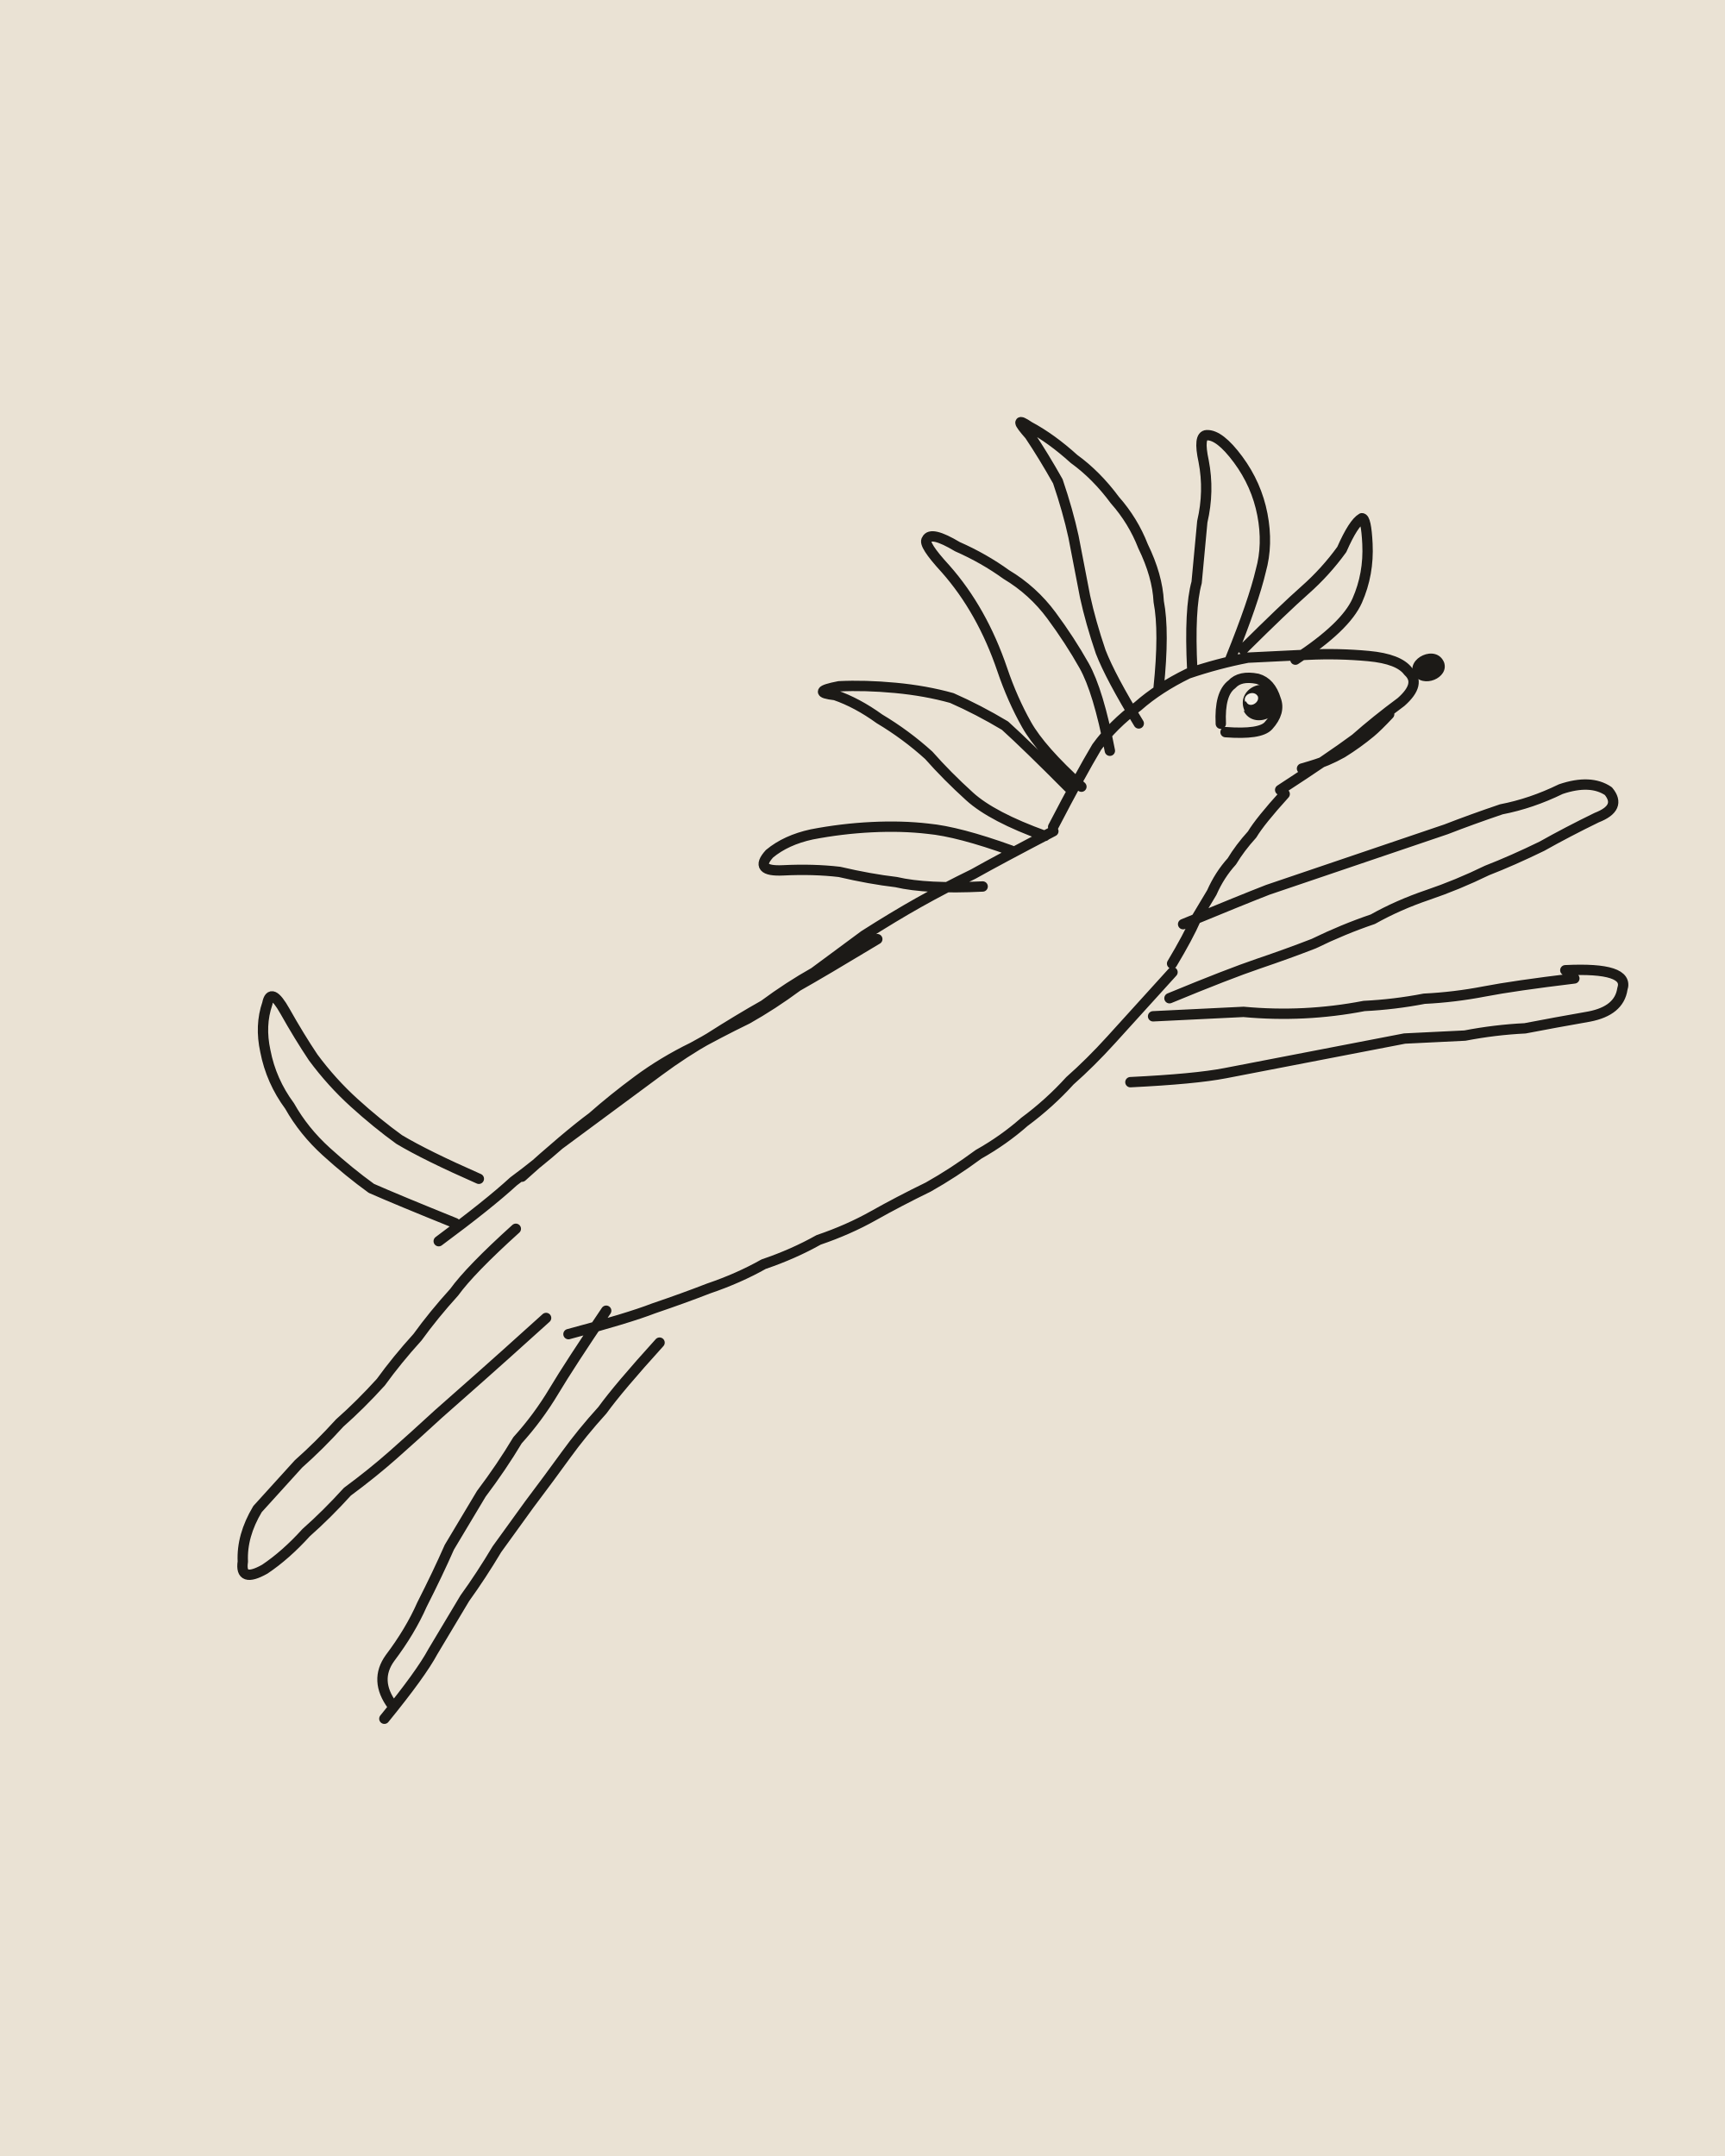
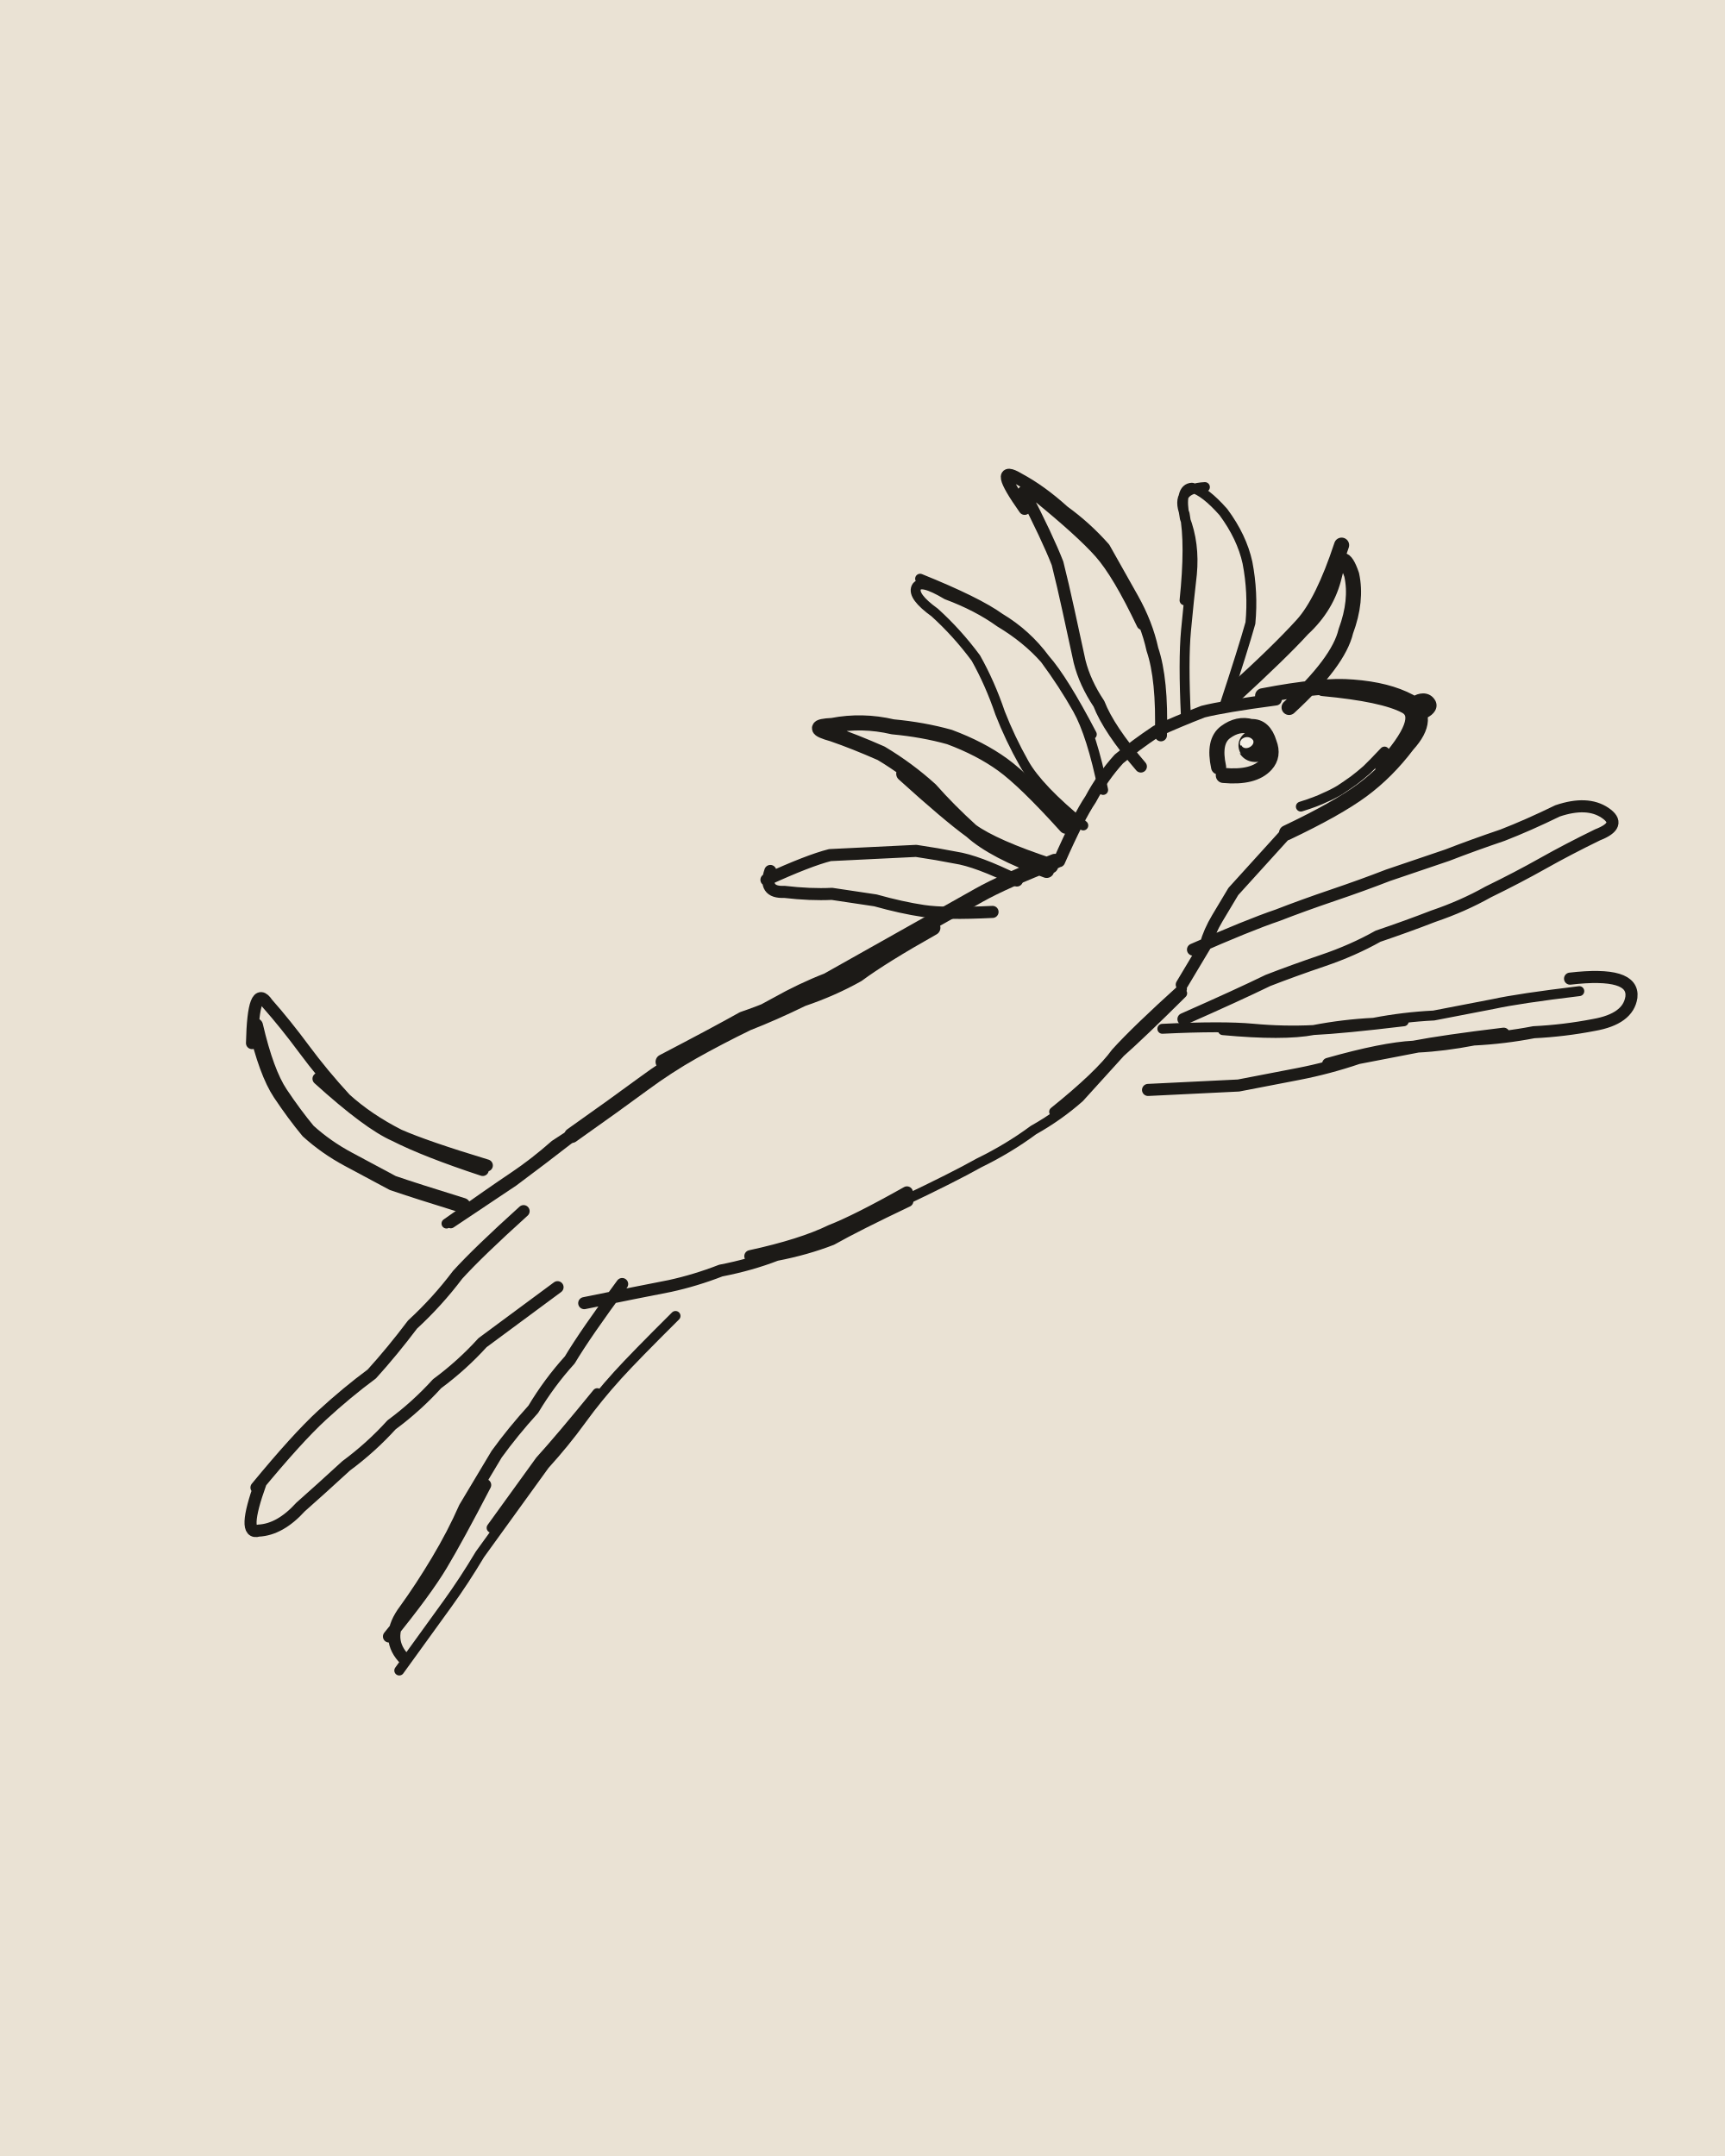
<svg xmlns="http://www.w3.org/2000/svg" viewBox="0 0 400 500" width="400" height="500">
  <path fill="#EAE2D4" d="M0 0h400v500H0z" />
  <g transform="rotate(-2.8 200 250)">
-     <g fill="none" stroke="#1C1A17" stroke-width="2.4" stroke-linecap="round" stroke-linejoin="round">
-       <path d="M100 283q12-8 18-13 6-4 11-8 6-4 12-8 6-4 12-8 6-4 12-7 7-4 13-7 6-4 12-7 6-4 12-8 7-4 13-7 6-3 13-6 6-3 19-9M120 269q11-9 17-13 5-4 11-8 6-4 13-7 6-3 13-6 6-3 12-7 6-3 19-10M247 194q7-12 11-18 4-5 10-9 5-4 12-7 7-2 14-3 7 0 14 0 7 0 14 1 7 1 9 4 3 3-2 7-6 4-11 8-6 4-18 11M301 189q-6 6-8 9-3 3-5 6-3 3-5 7-2 3-4 6-2 4-6 10M273 229q-10 10-15 15-5 5-10 9-5 5-11 9-5 4-11 7-6 4-12 7-7 3-13 6-6 3-13 5-6 3-13 5-6 3-13 5-6 2-13 4-6 2-20 5M276 218q14-5 20-7 7-2 14-4 7-2 14-4 7-2 14-4 6-2 13-4 7-1 14-4 7-2 11 1 3 4-3 6-7 3-13 6-7 3-13 5-7 3-14 5-7 2-13 5-7 2-14 5-6 2-13 4-7 2-21 7M268 239q14 0 21 0 7 1 14 1 7 0 14-1 7 0 14-1 7 0 14-1 7-1 21-2M364 233q15 0 13 5-1 5-8 6-8 1-15 2-7 0-14 1-7 0-14 0-7 1-14 2-7 1-14 2-7 1-14 2-7 1-22 1M118 281q-11 9-15 14-5 5-9 10-5 5-9 10-5 5-10 9-5 5-10 9-5 5-10 10-4 6-4 12-1 5 5 2 5-3 10-8 5-4 10-9 6-4 11-8 5-4 11-9 5-4 10-8 5-4 16-13M138 301q-9 12-13 18-4 6-9 11-4 6-9 12-4 6-8 12-3 6-7 13-3 6-8 12-4 5 0 11M82 393q9-10 12-15 4-6 8-12 4-5 8-11 4-5 8-10 5-6 9-11 4-5 9-10 4-5 14-15M104 279q-13-6-19-9-5-4-10-9-5-5-8-11-4-6-5-13-1-6 1-11 1-4 4 2 3 6 6 11 4 6 9 11 5 5 10 9 6 4 18 10M254 185q-9-9-12-15-3-6-5-13-2-7-5-13-3-6-7-11-5-6-4-7 1-2 7 2 6 3 11 7 6 4 10 10 4 6 7 12 3 6 5 20M268 171q-6-11-8-17-2-7-3-13-1-7-2-14-1-6-3-13-3-6-6-11-4-5 0-2 5 3 10 8 5 4 9 10 4 5 6 11 3 7 3 13 1 7-1 20M281 159q0-14 2-20 1-7 2-14 2-7 1-14-1-6 1-6 3 0 7 6 4 6 5 13 1 7-1 13-2 7-8 20M245 196q-12-5-17-10-5-5-9-10-5-5-11-9-5-4-10-6-6-1 1-2 6 0 13 1 7 1 13 3 6 3 12 7 5 5 14 15M230 207q-13 0-20-2-6-1-13-3-6-1-13-1-7 0-3-4 4-3 10-4 7-1 14-1 7 0 13 1 7 1 19 6M293 155q10-9 15-13 5-4 9-9 3-6 5-7 1 0 1 6 0 7-3 13-3 6-15 13M326.1 171.7q-2.9 2.8-4.5 4-1.6 1.2-3.3 2.3-1.7 1.1-3.5 2.1-1.8 .9-3.7 1.6-1.9 .7-5.8 1.6M287 172q0-7 3-9 2-2 6-1 3 1 4 5 1 3-2 6-2 2-10 1" />
+     <g fill="none" stroke="#1C1A17" stroke-width="2.8" stroke-linecap="round" stroke-linejoin="round">
+       <path d="M248 202q5-10 8-14 3-5 7-9 4-3 9-6 5-2 11-4 5-1 17-2M301 198q-5 5-8 8-2 2-5 5-2 3-4 6-2 3-3 6-2 3-6 9M209 279q-12 5-18 8-6 2-13 3-6 2-13 3-6 2-12 3-7 1-20 3M209 277q-12 6-18 8-7 3-19 5M278 224q13-5 20-7 6-2 13-4 7-2 13-4 7-2 14-4 6-2 13-4 6-2 13-5 7-2 11 1 4 3-2 5-7 3-13 6-6 3-13 6-6 3-13 5-6 2-13 4-6 3-13 5-7 2-13 4-7 3-20 8M365 235q15-1 14 5-1 5-9 6-7 1-14 1-7 1-14 1-7 1-13 1-7 1-14 2-7 2-14 3-7 1-14 2-7 0-21 0M349 247q-14 1-21 2-7 0-20 3M120 277q-11 9-16 14-5 6-11 11-5 6-10 11-6 4-12 9-6 5-16 16M56 337q-5 12-1 11 5 0 10-5 5-4 11-9 6-4 11-9 6-4 11-9 6-4 11-9 6-4 18-12M142 295q-9 11-13 17-5 5-9 11-5 5-9 10-4 6-8 12-3 6-7 12-4 6-8 11-5 6-1 11M108 340q-7 12-11 18-4 6-13 16M59 235q1-14 4-9 4 5 8 11 4 6 9 12 5 5 12 9 6 3 20 8M74 244q11 11 17 14 7 4 20 9M268 181q-7-9-9-15-3-5-4-10-1-6-2-12-1-6-2-11-2-6-7-17M244 120q-7-11-1-7 5 3 10 8 5 4 9 9 3 6 6 12 3 6 4 12 2 7 1 20M247 117q10 9 14 14 4 5 9 17M232 213q-11 0-16-1-5-1-11-3-5-1-10-2-5 0-11-1-5 0-3-5M180 203q10-4 15-5 4 0 10 0 5 0 10 0 5 1 9 2 5 1 14 6" />
+       <path stroke-width="2.3" d="M102 279q11-7 16-10 5-3 10-7 5-3 11-6 5-4 10-7 6-3 16-9M103 279q10-6 15-9 6-4 16-11M275 234q-10 9-15 13-5 5-10 10-5 4-11 7-6 4-13 7-6 3-18 8M275 233q-11 9-16 14-4 5-15 13M270 242q14 0 21 1 7 1 14 1 7-1 14-1 7-1 14-1 7-1 14-2 6-1 20-2M284 243q14 2 21 1 7 0 21-1M86 382q8-10 12-15 4-5 8-11 4-5 8-10 4-5 8-10 5-5 9-10 4-5 9-10 4-4 14-13M109 350q8-10 12-15 5-5 14-15M254 194q-10-9-13-15-3-6-5-12-2-7-5-13-4-6-9-11-5-4-4-6 1-2 7 2 7 3 12 7 6 4 10 9 4 6 7 12 3 6 5 19M219 135q13 6 18 10 6 4 10 10 4 5 10 18M279 170q0-13 1-20 1-7 2-13 1-7-1-13-1-7 2-7 3 1 7 6 4 6 5 12 1 7 0 14-2 6-7 19M280 143q2-13 1-20-2-6 5-6M324.6 180.3q-2.8 2.7-4.3 4-1.5 1.2-3.1 2.3-1.7 1.1-3.4 2.1-1.7 .9-3.6 1.6-1.8 .8-5.6 1.8" />
+       <path stroke-width="3.5" d="M163 240q12-5 18-8 6-3 12-5 6-3 12-6 6-3 12-6 6-3 12-6 6-3 18-7M132 260q11-7 17-11 6-4 12-7 6-3 13-6 6-2 13-5 7-2 13-5 6-4 18-10M154 244q13-6 19-9 7-2 20-7M297 166q14-2 21-1 8 1 13 4 5 4-1 10-5 6-11 10-6 4-18 9M311 165q14 2 19 5 5 3-6 14M106 275q-11-4-16-6-5-3-10-6-5-3-9-7-3-4-6-9-3-5-5-16M246 203q-13-5-18-9-5-5-9-10-5-5-11-9-6-3-11-5-6-2 0-2 7-1 14 1 7 1 13 3 7 3 12 7 5 4 14 15M245 204q-12-5-17-10-5-4-15-14M290 166q12-10 17-15 6-5 8-12 2-7 4 0 1 6-2 13-2 7-14 17M290 165q11-9 17-15 5-5 10-18M286 182q-1-6 2-8 3-2 6-1 3 0 4 4 1 3-1 5-3 3-10 2" />
    </g>
-     <path fill="#1C1A17" d="M332.2 162.8C330.6 158.9 337.8 155.9 339.4 160.3C340.5 164 334.1 166.3 332.2 162.7ZM292.7 169.4C290.5 164.1 298.5 160.8 300.3 166.2C302.4 171 294.4 174 292.4 169.2Z" />
-     <path fill="#F4EFE6" d="M292.9 167.2C292.3 165.5 295.1 164.4 295.9 166.1C296.3 167.6 293.7 168.9 293.1 167.1Z" />
+     <path fill="#1C1A17" d="M330.1 172C328.3 168.4 335.1 165 337 169.2C338.3 172.5 332.1 175 330.1 171.9ZM291.3 179.2C288.9 174.4 296.6 171.1 298.6 176.1C301 180.6 293.4 183.5 291 179Z" />
+     <path fill="#F4EFE6" d="M291.3 177.3C290.7 175.6 293.3 174.6 294.3 176.2C294.8 177.5 292.2 178.8 291.5 177.2Z" />
  </g>
</svg>
